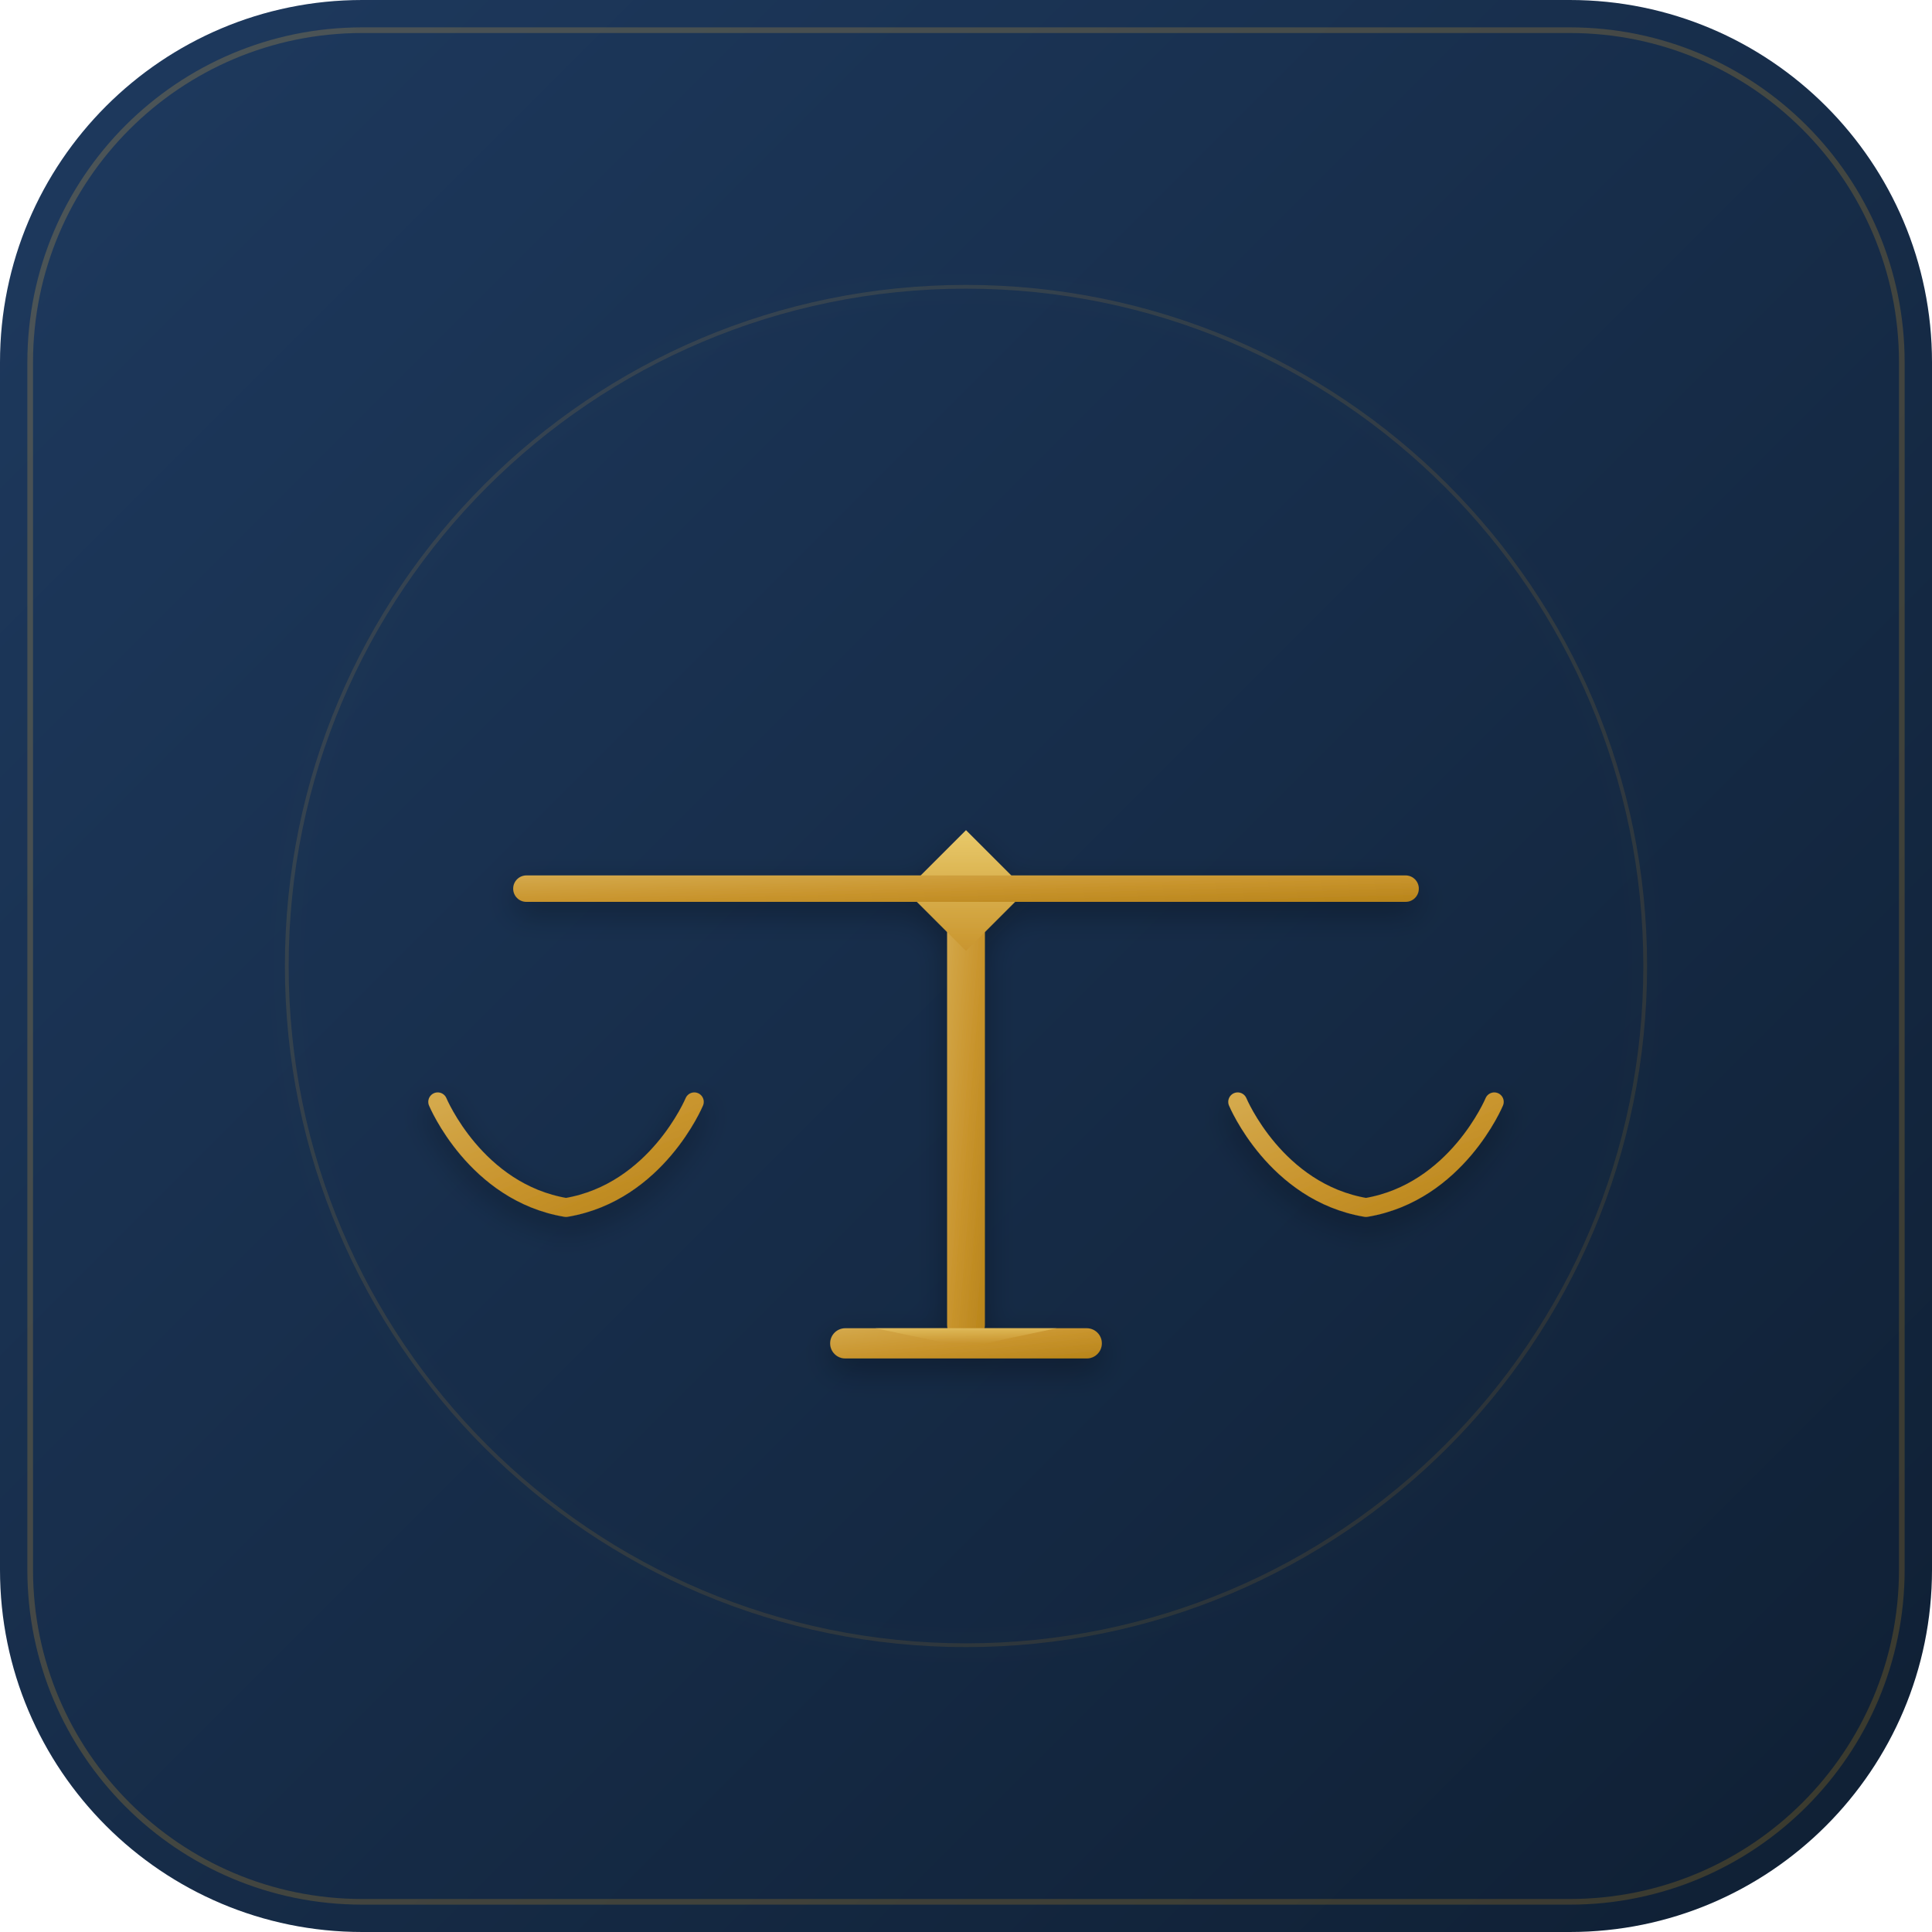
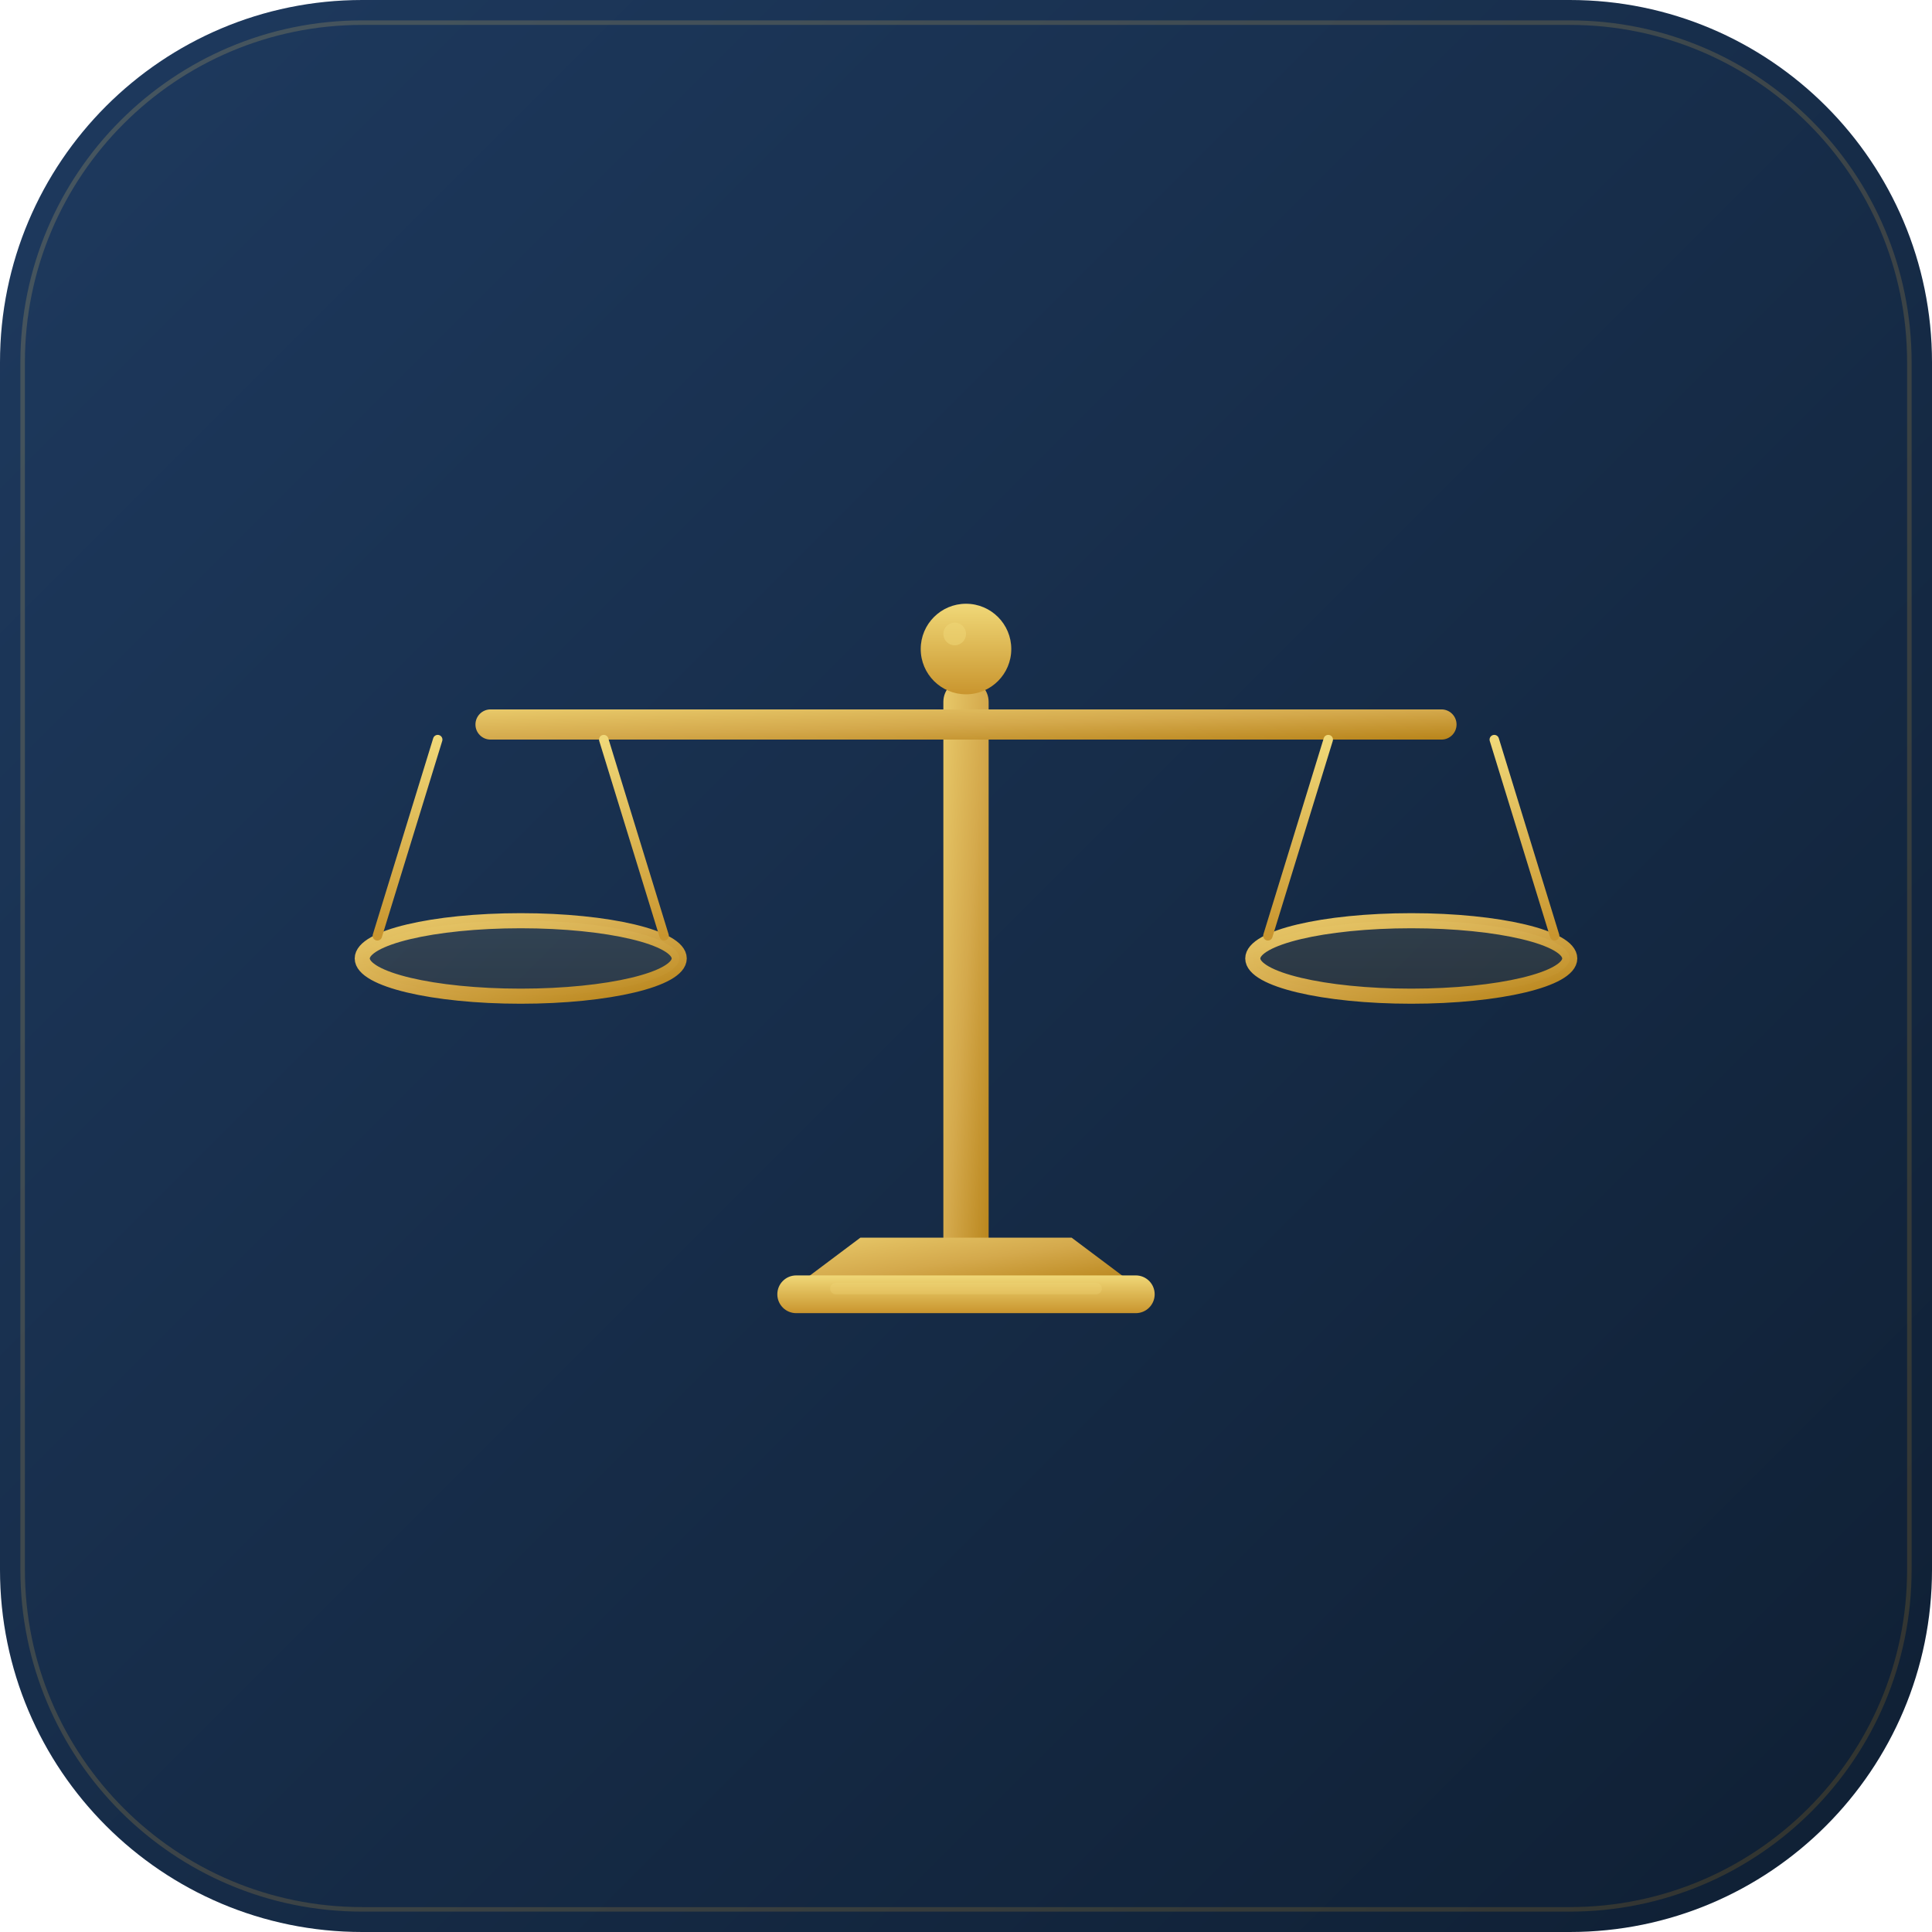
<svg xmlns="http://www.w3.org/2000/svg" viewBox="0 0 512 512">
  <defs>
    <linearGradient id="bg" x1="0%" y1="0%" x2="100%" y2="100%">
      <stop offset="0%" stop-color="#1e3a5f" />
      <stop offset="100%" stop-color="#0f1f33" />
    </linearGradient>
    <linearGradient id="gold" x1="0%" y1="0%" x2="100%" y2="100%">
-       <stop offset="0%" stop-color="#d4a94c" />
-       <stop offset="50%" stop-color="#c9952e" />
+       <stop offset="0%" stop-color="#e8c96a" />
+       <stop offset="50%" stop-color="#d4a94c" />
      <stop offset="100%" stop-color="#b8841a" />
    </linearGradient>
    <linearGradient id="goldLight" x1="0%" y1="0%" x2="0%" y2="100%">
-       <stop offset="0%" stop-color="#e8c96a" />
+       <stop offset="0%" stop-color="#f0d878" />
      <stop offset="100%" stop-color="#c9952e" />
    </linearGradient>
-     <filter id="glow">
-       <feDropShadow dx="0" dy="0" stdDeviation="4" flood-color="#d4a94c" flood-opacity="0.3" />
-     </filter>
-     <filter id="shadow">
-       <feDropShadow dx="0" dy="3" stdDeviation="4" flood-color="#000" flood-opacity="0.3" />
-     </filter>
+     <linearGradient id="goldShine" x1="0%" y1="0%" x2="100%" y2="0%">
+       <stop offset="0%" stop-color="#f0d878" stop-opacity="0.6" />
+       <stop offset="50%" stop-color="#e8c96a" stop-opacity="1" />
+       <stop offset="100%" stop-color="#f0d878" stop-opacity="0.6" />
+     </linearGradient>
  </defs>
  <rect width="512" height="512" rx="96" ry="96" fill="url(#bg)" />
-   <rect x="8" y="8" width="496" height="496" rx="88" ry="88" fill="none" stroke="url(#gold)" stroke-width="1.5" opacity="0.25" />
-   <g transform="translate(256, 256)" filter="url(#shadow)">
-     <rect x="-5" y="-20" width="10" height="120" rx="5" fill="url(#gold)" />
-     <polygon points="0,-36 16,-20 0,-4 -16,-20" fill="url(#goldLight)" />
-     <rect x="-120" y="-24" width="240" height="7" rx="3.5" fill="url(#gold)" />
-     <line x1="-106" y1="-17" x2="-106" y2="36" stroke="url(#goldLight)" stroke-width="3.5" stroke-linecap="round" />
-     <path d="M-140,36 C-140,36 -130,60 -106,64 C-82,60 -72,36 -72,36" fill="none" stroke="url(#gold)" stroke-width="5" stroke-linecap="round" stroke-linejoin="round" />
-     <line x1="106" y1="-17" x2="106" y2="36" stroke="url(#goldLight)" stroke-width="3.5" stroke-linecap="round" />
-     <path d="M72,36 C72,36 82,60 106,64 C130,60 140,36 140,36" fill="none" stroke="url(#gold)" stroke-width="5" stroke-linecap="round" stroke-linejoin="round" />
-     <rect x="-36" y="96" width="72" height="8" rx="4" fill="url(#gold)" />
-     <path d="M-5,100 L-24,96 L24,96 L5,100 Z" fill="url(#goldLight)" opacity="0.6" />
+   <rect x="6" y="6" width="500" height="500" rx="90" ry="90" fill="none" stroke="url(#gold)" stroke-width="1.2" opacity="0.2" />
+   <g transform="translate(256, 240)">
+     <rect x="-6" y="-60" width="12" height="160" rx="6" fill="url(#gold)" />
+     <circle cx="0" cy="-68" r="12" fill="url(#goldLight)" />
+     <circle cx="-3" cy="-72" r="3" fill="#f0d878" opacity="0.5" />
+     <rect x="-130" y="-52" width="260" height="8" rx="4" fill="url(#gold)" />
+     <line x1="-118" y1="-44" x2="-118" y2="10" stroke="url(#goldLight)" stroke-width="3" stroke-linecap="round" />
+     <line x1="-118" y1="-44" x2="-100" y2="-44" stroke="url(#gold)" stroke-width="3" stroke-linecap="round" />
+     <ellipse cx="-118" cy="14" rx="42" ry="10" fill="none" stroke="url(#gold)" stroke-width="4" />
+     <ellipse cx="-118" cy="14" rx="42" ry="10" fill="url(#goldLight)" opacity="0.12" />
+     <line x1="-156" y1="8" x2="-140" y2="-44" stroke="url(#goldLight)" stroke-width="2.5" stroke-linecap="round" />
+     <line x1="-80" y1="8" x2="-96" y2="-44" stroke="url(#goldLight)" stroke-width="2.5" stroke-linecap="round" />
+     <line x1="118" y1="-44" x2="118" y2="10" stroke="url(#goldLight)" stroke-width="3" stroke-linecap="round" />
+     <line x1="118" y1="-44" x2="100" y2="-44" stroke="url(#gold)" stroke-width="3" stroke-linecap="round" />
+     <ellipse cx="118" cy="14" rx="42" ry="10" fill="none" stroke="url(#gold)" stroke-width="4" />
+     <ellipse cx="118" cy="14" rx="42" ry="10" fill="url(#goldLight)" opacity="0.12" />
+     <line x1="80" y1="8" x2="96" y2="-44" stroke="url(#goldLight)" stroke-width="2.5" stroke-linecap="round" />
+     <line x1="156" y1="8" x2="140" y2="-44" stroke="url(#goldLight)" stroke-width="2.5" stroke-linecap="round" />
+     <path d="M-44,100 L-28,88 L28,88 L44,100 Z" fill="url(#gold)" />
+     <rect x="-50" y="98" width="100" height="10" rx="5" fill="url(#goldLight)" />
+     <rect x="-36" y="100" width="72" height="3" rx="1.5" fill="#f0d878" opacity="0.3" />
  </g>
-   <circle cx="256" cy="256" r="180" fill="none" stroke="url(#gold)" stroke-width="1" opacity="0.15" filter="url(#glow)" />
</svg>
